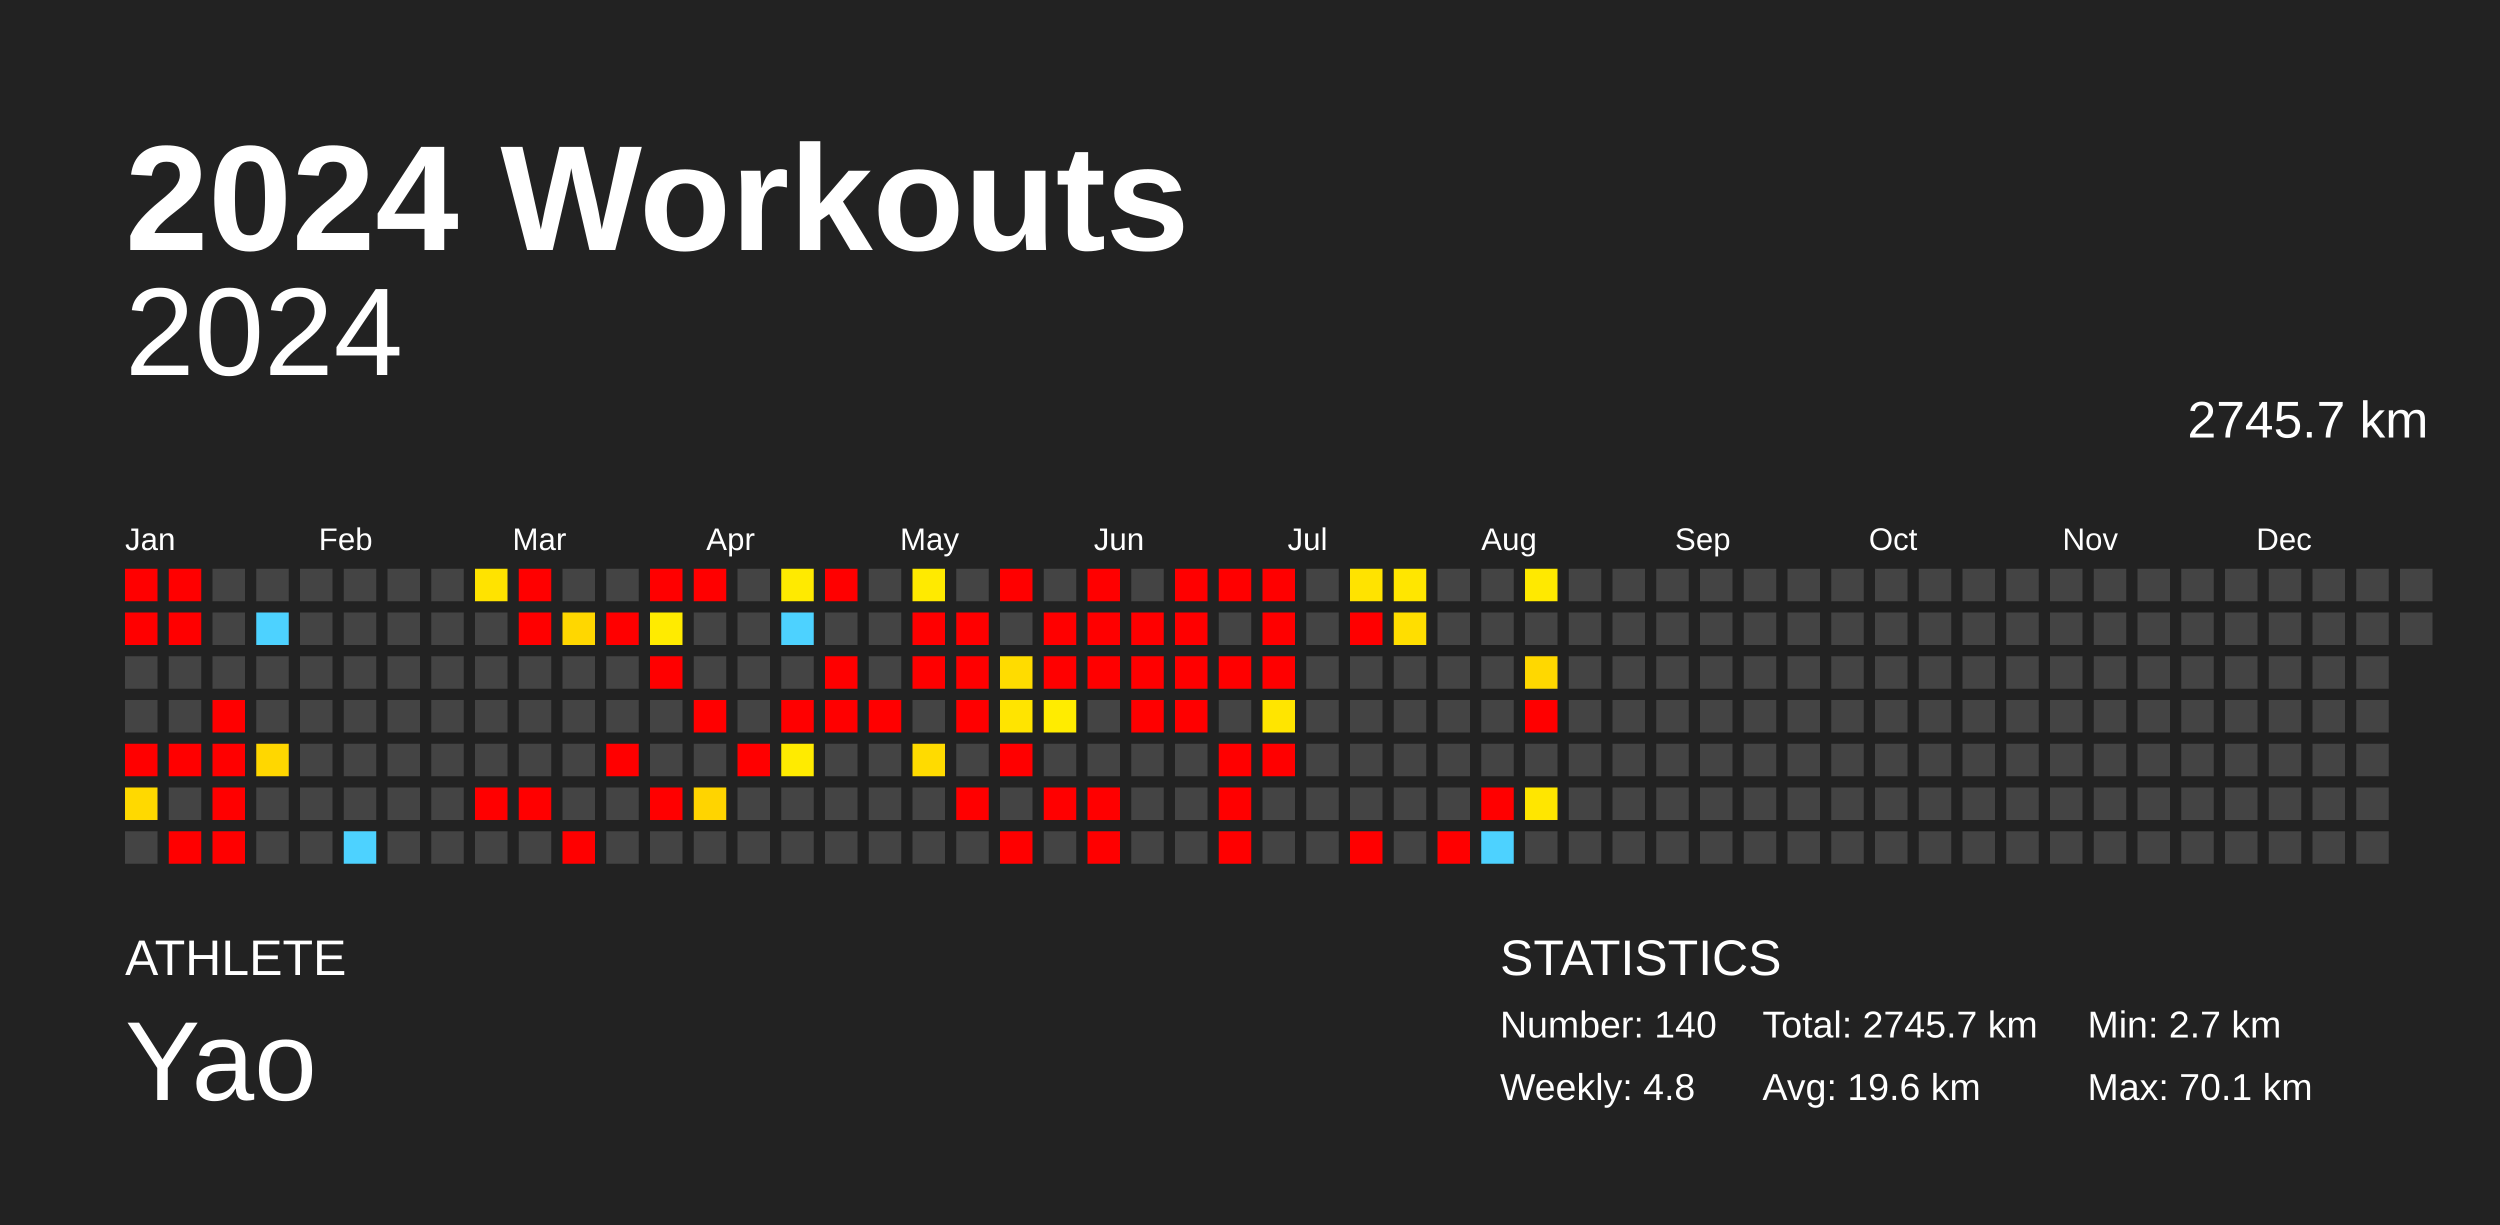
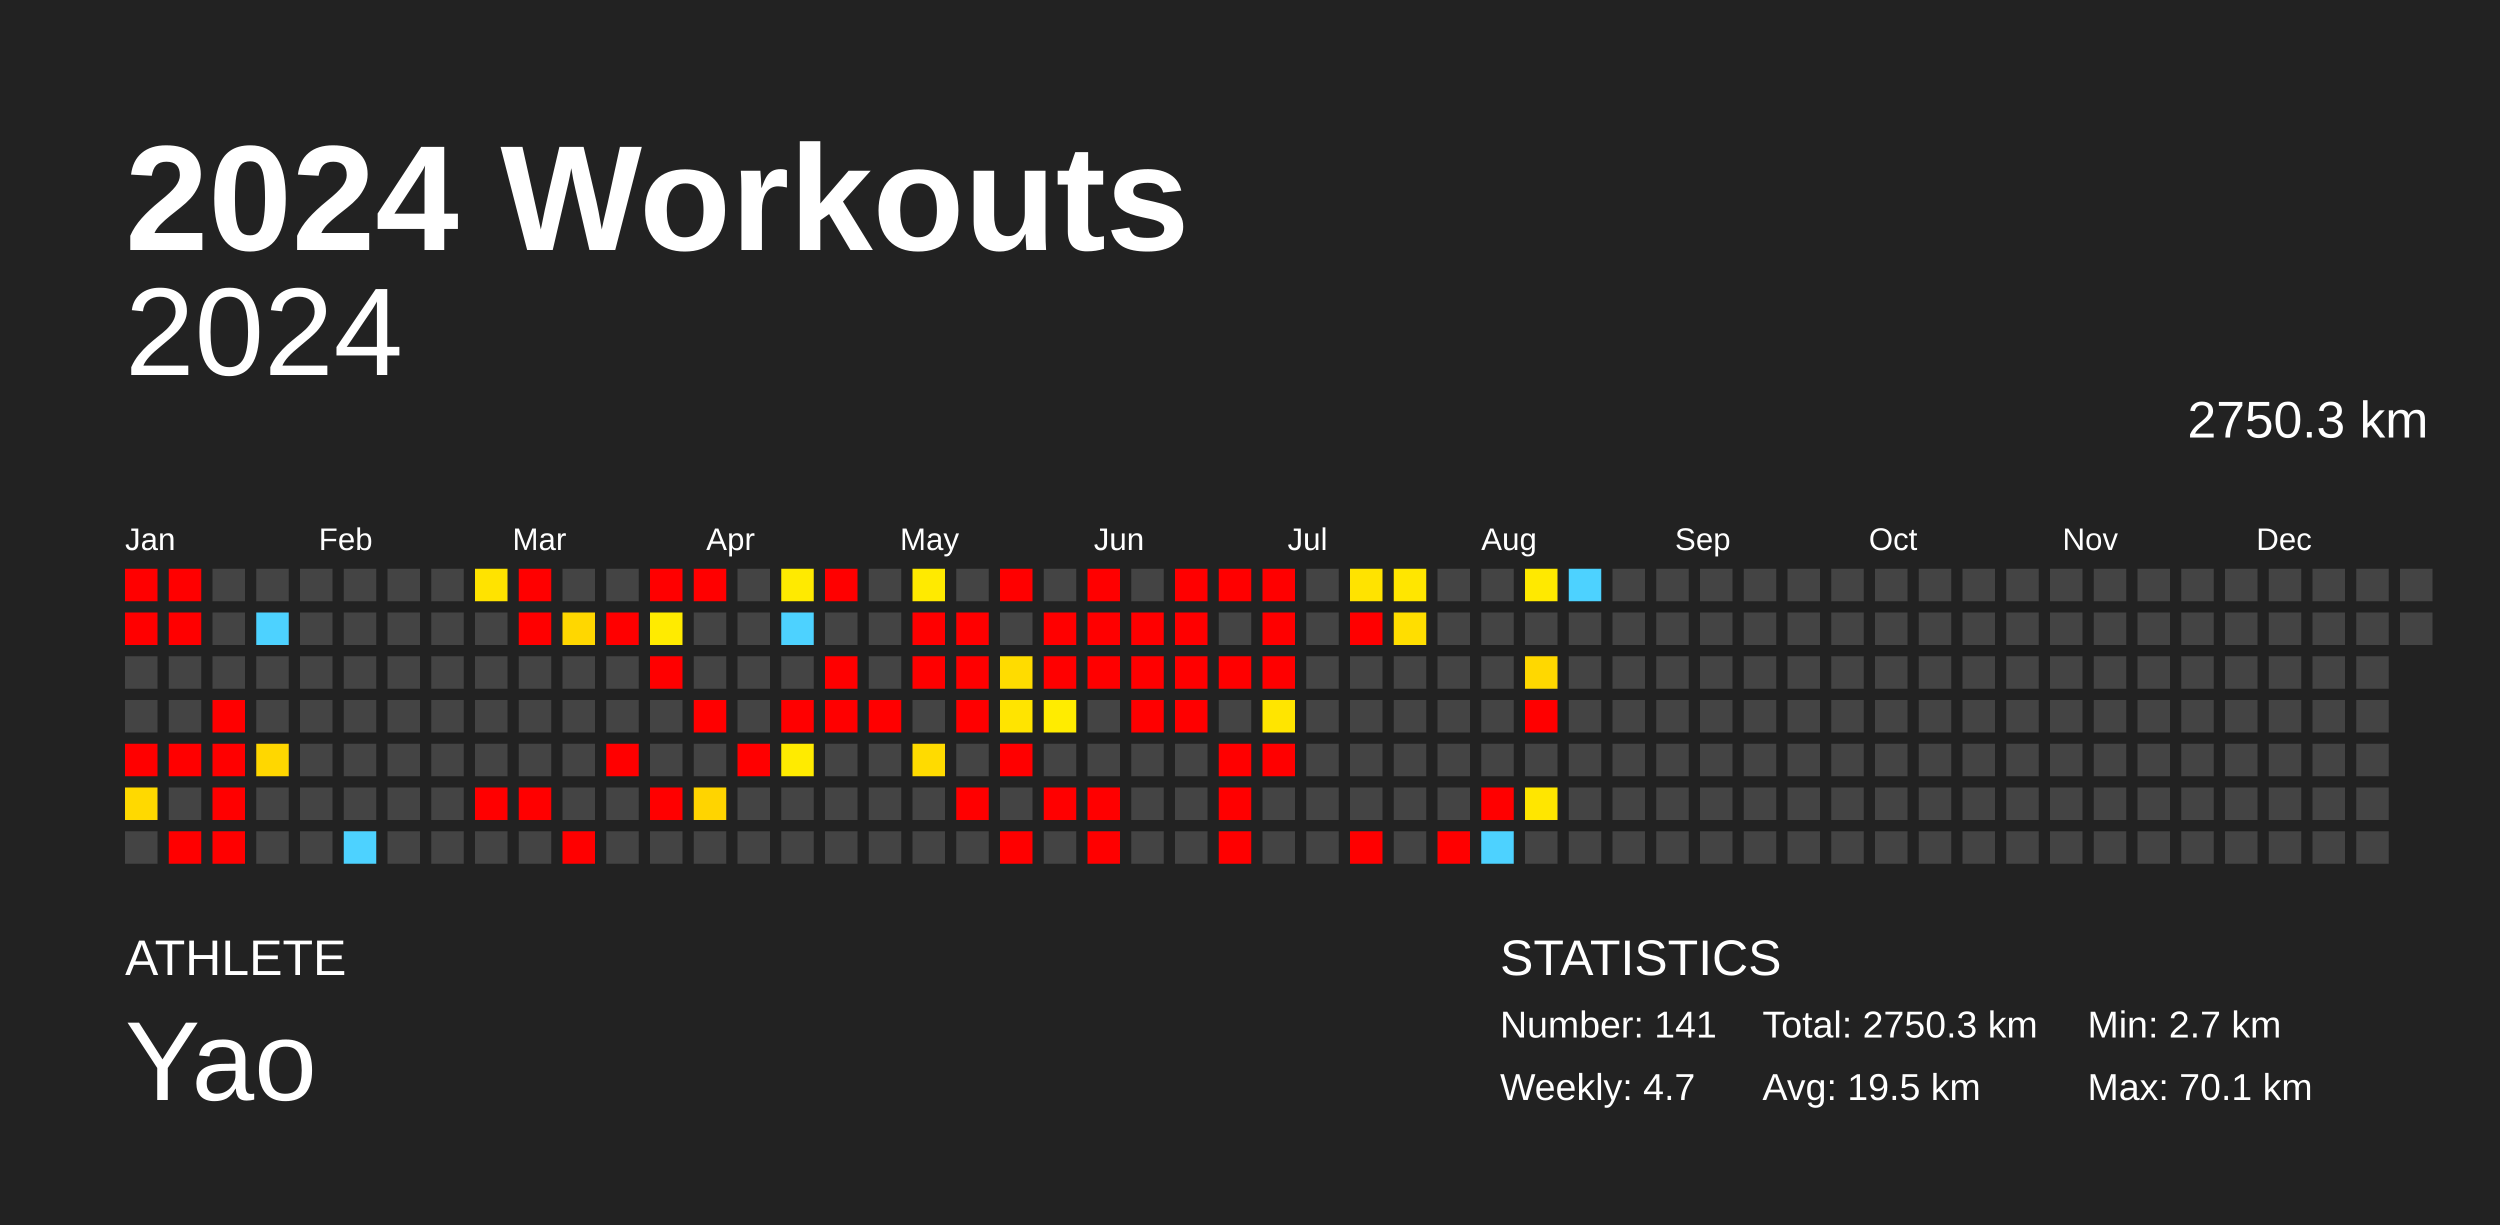
<svg xmlns="http://www.w3.org/2000/svg" baseProfile="full" height="98mm" version="1.1" viewBox="0,0,200,98" width="200mm">
  <defs />
  <rect fill="#222222" height="98" width="200" x="0" y="0" />
  <text fill="#FFFFFF" style="font-size:12px; font-family:Arial; font-weight:bold;" x="10" y="20">2024 Workouts</text>
  <text fill="#FFFFFF" style="font-size:4px; font-family:Arial" x="10" y="78">ATHLETE</text>
  <text fill="#FFFFFF" style="font-size:9px; font-family:Arial" x="10" y="88">Yao</text>
  <text fill="#FFFFFF" style="font-size:4px; font-family:Arial" x="120" y="78">STATISTICS</text>
-   <text fill="#FFFFFF" style="font-size:3px; font-family:Arial" x="120" y="83">Number: 140</text>
-   <text fill="#FFFFFF" style="font-size:3px; font-family:Arial" x="120" y="88">Weekly: 4.8</text>
-   <text fill="#FFFFFF" style="font-size:3px; font-family:Arial" x="141" y="83">Total: 2745.7 km</text>
-   <text fill="#FFFFFF" style="font-size:3px; font-family:Arial" x="141" y="88">Avg: 19.6 km</text>
+   <text fill="#FFFFFF" style="font-size:3px; font-family:Arial" x="120" y="83">Number: 141</text>
+   <text fill="#FFFFFF" style="font-size:3px; font-family:Arial" x="120" y="88">Weekly: 4.7</text>
+   <text fill="#FFFFFF" style="font-size:3px; font-family:Arial" x="141" y="83">Total: 2750.3 km</text>
+   <text fill="#FFFFFF" style="font-size:3px; font-family:Arial" x="141" y="88">Avg: 19.5 km</text>
  <text fill="#FFFFFF" style="font-size:3px; font-family:Arial" x="167" y="83">Min: 2.7 km</text>
  <text fill="#FFFFFF" style="font-size:3px; font-family:Arial" x="167" y="88">Max: 70.1 km</text>
  <text alignment-baseline="hanging" fill="#FFFFFF" style="font-size:10.0px; font-family:Arial;" x="10" y="30">2024</text>
-   <text alignment-baseline="hanging" fill="#FFFFFF" style="font-size:4.125px; font-family:Arial;" x="175" y="35">2745.7 km</text>
+   <text alignment-baseline="hanging" fill="#FFFFFF" style="font-size:4.125px; font-family:Arial;" x="175" y="35">2750.3 km</text>
  <text fill="#FFFFFF" style="font-size:2.5px; font-family:Arial" x="10.0" y="44">Jan</text>
  <text fill="#FFFFFF" style="font-size:2.5px; font-family:Arial" x="25.5" y="44">Feb</text>
  <text fill="#FFFFFF" style="font-size:2.5px; font-family:Arial" x="41.0" y="44">Mar</text>
  <text fill="#FFFFFF" style="font-size:2.5px; font-family:Arial" x="56.5" y="44">Apr</text>
  <text fill="#FFFFFF" style="font-size:2.5px; font-family:Arial" x="72.0" y="44">May</text>
  <text fill="#FFFFFF" style="font-size:2.5px; font-family:Arial" x="87.5" y="44">Jun</text>
  <text fill="#FFFFFF" style="font-size:2.5px; font-family:Arial" x="103.0" y="44">Jul</text>
  <text fill="#FFFFFF" style="font-size:2.5px; font-family:Arial" x="118.5" y="44">Aug</text>
  <text fill="#FFFFFF" style="font-size:2.5px; font-family:Arial" x="134.0" y="44">Sep</text>
  <text fill="#FFFFFF" style="font-size:2.5px; font-family:Arial" x="149.5" y="44">Oct</text>
  <text fill="#FFFFFF" style="font-size:2.5px; font-family:Arial" x="165.0" y="44">Nov</text>
  <text fill="#FFFFFF" style="font-size:2.5px; font-family:Arial" x="180.5" y="44">Dec</text>
  <rect fill="red" height="2.6" width="2.6" x="10.0" y="45.5" />
  <rect fill="red" height="2.6" width="2.6" x="10.0" y="49.0" />
  <rect fill="#444444" height="2.6" width="2.6" x="10.0" y="52.5" />
  <rect fill="#444444" height="2.6" width="2.6" x="10.0" y="56.0" />
  <rect fill="red" height="2.6" width="2.6" x="10.0" y="59.5" />
  <rect fill="#ffd900" height="2.6" width="2.6" x="10.0" y="63.0" />
  <rect fill="#444444" height="2.6" width="2.6" x="10.0" y="66.5" />
  <rect fill="red" height="2.6" width="2.6" x="13.5" y="45.5" />
  <rect fill="red" height="2.6" width="2.6" x="13.5" y="49.0" />
  <rect fill="#444444" height="2.6" width="2.6" x="13.5" y="52.5" />
  <rect fill="#444444" height="2.6" width="2.6" x="13.5" y="56.0" />
  <rect fill="red" height="2.6" width="2.6" x="13.5" y="59.5" />
  <rect fill="#444444" height="2.6" width="2.6" x="13.5" y="63.0" />
  <rect fill="red" height="2.6" width="2.6" x="13.5" y="66.5" />
  <rect fill="#444444" height="2.6" width="2.6" x="17.0" y="45.5" />
  <rect fill="#444444" height="2.6" width="2.6" x="17.0" y="49.0" />
  <rect fill="#444444" height="2.6" width="2.6" x="17.0" y="52.5" />
  <rect fill="red" height="2.6" width="2.6" x="17.0" y="56.0" />
  <rect fill="red" height="2.6" width="2.6" x="17.0" y="59.5" />
  <rect fill="red" height="2.6" width="2.6" x="17.0" y="63.0" />
  <rect fill="red" height="2.6" width="2.6" x="17.0" y="66.5" />
  <rect fill="#444444" height="2.6" width="2.6" x="20.5" y="45.5" />
  <rect fill="#4dd2ff" height="2.6" width="2.6" x="20.5" y="49.0" />
  <rect fill="#444444" height="2.6" width="2.6" x="20.5" y="52.5" />
  <rect fill="#444444" height="2.6" width="2.6" x="20.5" y="56.0" />
  <rect fill="#ffd700" height="2.6" width="2.6" x="20.5" y="59.5" />
  <rect fill="#444444" height="2.6" width="2.6" x="20.5" y="63.0" />
  <rect fill="#444444" height="2.6" width="2.6" x="20.5" y="66.5" />
  <rect fill="#444444" height="2.6" width="2.6" x="24.0" y="45.5" />
  <rect fill="#444444" height="2.6" width="2.6" x="24.0" y="49.0" />
  <rect fill="#444444" height="2.6" width="2.6" x="24.0" y="52.5" />
  <rect fill="#444444" height="2.6" width="2.6" x="24.0" y="56.0" />
  <rect fill="#444444" height="2.6" width="2.6" x="24.0" y="59.5" />
  <rect fill="#444444" height="2.6" width="2.6" x="24.0" y="63.0" />
  <rect fill="#444444" height="2.6" width="2.6" x="24.0" y="66.5" />
  <rect fill="#444444" height="2.6" width="2.6" x="27.5" y="45.5" />
  <rect fill="#444444" height="2.6" width="2.6" x="27.5" y="49.0" />
  <rect fill="#444444" height="2.6" width="2.6" x="27.5" y="52.5" />
  <rect fill="#444444" height="2.6" width="2.6" x="27.5" y="56.0" />
  <rect fill="#444444" height="2.6" width="2.6" x="27.5" y="59.5" />
  <rect fill="#444444" height="2.6" width="2.6" x="27.5" y="63.0" />
  <rect fill="#4dd2ff" height="2.6" width="2.6" x="27.5" y="66.5" />
  <rect fill="#444444" height="2.6" width="2.6" x="31.0" y="45.5" />
  <rect fill="#444444" height="2.6" width="2.6" x="31.0" y="49.0" />
  <rect fill="#444444" height="2.6" width="2.6" x="31.0" y="52.5" />
  <rect fill="#444444" height="2.6" width="2.6" x="31.0" y="56.0" />
  <rect fill="#444444" height="2.6" width="2.6" x="31.0" y="59.5" />
  <rect fill="#444444" height="2.6" width="2.6" x="31.0" y="63.0" />
  <rect fill="#444444" height="2.6" width="2.6" x="31.0" y="66.5" />
  <rect fill="#444444" height="2.6" width="2.6" x="34.5" y="45.5" />
  <rect fill="#444444" height="2.6" width="2.6" x="34.5" y="49.0" />
  <rect fill="#444444" height="2.6" width="2.6" x="34.5" y="52.5" />
  <rect fill="#444444" height="2.6" width="2.6" x="34.5" y="56.0" />
  <rect fill="#444444" height="2.6" width="2.6" x="34.5" y="59.5" />
  <rect fill="#444444" height="2.6" width="2.6" x="34.5" y="63.0" />
  <rect fill="#444444" height="2.6" width="2.6" x="34.5" y="66.5" />
  <rect fill="#ffe300" height="2.6" width="2.6" x="38.0" y="45.5" />
  <rect fill="#444444" height="2.6" width="2.6" x="38.0" y="49.0" />
  <rect fill="#444444" height="2.6" width="2.6" x="38.0" y="52.5" />
  <rect fill="#444444" height="2.6" width="2.6" x="38.0" y="56.0" />
  <rect fill="#444444" height="2.6" width="2.6" x="38.0" y="59.5" />
  <rect fill="red" height="2.6" width="2.6" x="38.0" y="63.0" />
  <rect fill="#444444" height="2.6" width="2.6" x="38.0" y="66.5" />
  <rect fill="red" height="2.6" width="2.6" x="41.5" y="45.5" />
  <rect fill="red" height="2.6" width="2.6" x="41.5" y="49.0" />
  <rect fill="#444444" height="2.6" width="2.6" x="41.5" y="52.5" />
  <rect fill="#444444" height="2.6" width="2.6" x="41.5" y="56.0" />
  <rect fill="#444444" height="2.6" width="2.6" x="41.5" y="59.5" />
  <rect fill="red" height="2.6" width="2.6" x="41.5" y="63.0" />
  <rect fill="#444444" height="2.6" width="2.6" x="41.5" y="66.5" />
  <rect fill="#444444" height="2.6" width="2.6" x="45.0" y="45.5" />
  <rect fill="#ffd700" height="2.6" width="2.6" x="45.0" y="49.0" />
  <rect fill="#444444" height="2.6" width="2.6" x="45.0" y="52.5" />
  <rect fill="#444444" height="2.6" width="2.6" x="45.0" y="56.0" />
  <rect fill="#444444" height="2.6" width="2.6" x="45.0" y="59.5" />
  <rect fill="#444444" height="2.6" width="2.6" x="45.0" y="63.0" />
  <rect fill="red" height="2.6" width="2.6" x="45.0" y="66.5" />
  <rect fill="#444444" height="2.6" width="2.6" x="48.5" y="45.5" />
  <rect fill="red" height="2.6" width="2.6" x="48.5" y="49.0" />
  <rect fill="#444444" height="2.6" width="2.6" x="48.5" y="52.5" />
  <rect fill="#444444" height="2.6" width="2.6" x="48.5" y="56.0" />
  <rect fill="red" height="2.6" width="2.6" x="48.5" y="59.5" />
  <rect fill="#444444" height="2.6" width="2.6" x="48.5" y="63.0" />
  <rect fill="#444444" height="2.6" width="2.6" x="48.5" y="66.5" />
  <rect fill="red" height="2.6" width="2.6" x="52.0" y="45.5" />
  <rect fill="#ffeb00" height="2.6" width="2.6" x="52.0" y="49.0" />
  <rect fill="red" height="2.6" width="2.6" x="52.0" y="52.5" />
  <rect fill="#444444" height="2.6" width="2.6" x="52.0" y="56.0" />
  <rect fill="#444444" height="2.6" width="2.6" x="52.0" y="59.5" />
  <rect fill="red" height="2.6" width="2.6" x="52.0" y="63.0" />
  <rect fill="#444444" height="2.6" width="2.6" x="52.0" y="66.5" />
  <rect fill="red" height="2.6" width="2.6" x="55.5" y="45.5" />
  <rect fill="#444444" height="2.6" width="2.6" x="55.5" y="49.0" />
  <rect fill="#444444" height="2.6" width="2.6" x="55.5" y="52.5" />
  <rect fill="red" height="2.6" width="2.6" x="55.5" y="56.0" />
  <rect fill="#444444" height="2.6" width="2.6" x="55.5" y="59.5" />
  <rect fill="#ffd400" height="2.6" width="2.6" x="55.5" y="63.0" />
  <rect fill="#444444" height="2.6" width="2.6" x="55.5" y="66.5" />
  <rect fill="#444444" height="2.6" width="2.6" x="59.0" y="45.5" />
  <rect fill="#444444" height="2.6" width="2.6" x="59.0" y="49.0" />
  <rect fill="#444444" height="2.6" width="2.6" x="59.0" y="52.5" />
  <rect fill="#444444" height="2.6" width="2.6" x="59.0" y="56.0" />
  <rect fill="red" height="2.6" width="2.6" x="59.0" y="59.5" />
  <rect fill="#444444" height="2.6" width="2.6" x="59.0" y="63.0" />
  <rect fill="#444444" height="2.6" width="2.6" x="59.0" y="66.5" />
  <rect fill="#ffea00" height="2.6" width="2.6" x="62.5" y="45.5" />
  <rect fill="#4dd2ff" height="2.6" width="2.6" x="62.5" y="49.0" />
  <rect fill="#444444" height="2.6" width="2.6" x="62.5" y="52.5" />
  <rect fill="red" height="2.6" width="2.6" x="62.5" y="56.0" />
  <rect fill="#ffeb00" height="2.6" width="2.6" x="62.5" y="59.5" />
  <rect fill="#444444" height="2.6" width="2.6" x="62.5" y="63.0" />
  <rect fill="#444444" height="2.6" width="2.6" x="62.5" y="66.5" />
  <rect fill="red" height="2.6" width="2.6" x="66.0" y="45.5" />
  <rect fill="#444444" height="2.6" width="2.6" x="66.0" y="49.0" />
  <rect fill="red" height="2.6" width="2.6" x="66.0" y="52.5" />
  <rect fill="red" height="2.6" width="2.6" x="66.0" y="56.0" />
  <rect fill="#444444" height="2.6" width="2.6" x="66.0" y="59.5" />
  <rect fill="#444444" height="2.6" width="2.6" x="66.0" y="63.0" />
  <rect fill="#444444" height="2.6" width="2.6" x="66.0" y="66.5" />
  <rect fill="#444444" height="2.6" width="2.6" x="69.5" y="45.5" />
  <rect fill="#444444" height="2.6" width="2.6" x="69.5" y="49.0" />
  <rect fill="#444444" height="2.6" width="2.6" x="69.5" y="52.5" />
  <rect fill="red" height="2.6" width="2.6" x="69.5" y="56.0" />
  <rect fill="#444444" height="2.6" width="2.6" x="69.5" y="59.5" />
  <rect fill="#444444" height="2.6" width="2.6" x="69.5" y="63.0" />
  <rect fill="#444444" height="2.6" width="2.6" x="69.5" y="66.5" />
  <rect fill="#ffea00" height="2.6" width="2.6" x="73.0" y="45.5" />
  <rect fill="red" height="2.6" width="2.6" x="73.0" y="49.0" />
  <rect fill="red" height="2.6" width="2.6" x="73.0" y="52.5" />
  <rect fill="#444444" height="2.6" width="2.6" x="73.0" y="56.0" />
  <rect fill="#ffdb00" height="2.6" width="2.6" x="73.0" y="59.5" />
  <rect fill="#444444" height="2.6" width="2.6" x="73.0" y="63.0" />
  <rect fill="#444444" height="2.6" width="2.6" x="73.0" y="66.5" />
  <rect fill="#444444" height="2.6" width="2.6" x="76.5" y="45.5" />
  <rect fill="red" height="2.6" width="2.6" x="76.5" y="49.0" />
  <rect fill="red" height="2.6" width="2.6" x="76.5" y="52.5" />
  <rect fill="red" height="2.6" width="2.6" x="76.5" y="56.0" />
  <rect fill="#444444" height="2.6" width="2.6" x="76.5" y="59.5" />
  <rect fill="red" height="2.6" width="2.6" x="76.5" y="63.0" />
  <rect fill="#444444" height="2.6" width="2.6" x="76.5" y="66.5" />
  <rect fill="red" height="2.6" width="2.6" x="80.0" y="45.5" />
  <rect fill="#444444" height="2.6" width="2.6" x="80.0" y="49.0" />
  <rect fill="#ffdc00" height="2.6" width="2.6" x="80.0" y="52.5" />
  <rect fill="#ffe400" height="2.6" width="2.6" x="80.0" y="56.0" />
  <rect fill="red" height="2.6" width="2.6" x="80.0" y="59.5" />
  <rect fill="#444444" height="2.6" width="2.6" x="80.0" y="63.0" />
  <rect fill="red" height="2.6" width="2.6" x="80.0" y="66.5" />
  <rect fill="#444444" height="2.6" width="2.6" x="83.5" y="45.5" />
  <rect fill="red" height="2.6" width="2.6" x="83.5" y="49.0" />
  <rect fill="red" height="2.6" width="2.6" x="83.5" y="52.5" />
  <rect fill="#ffec00" height="2.6" width="2.6" x="83.5" y="56.0" />
  <rect fill="#444444" height="2.6" width="2.6" x="83.5" y="59.5" />
  <rect fill="red" height="2.6" width="2.6" x="83.5" y="63.0" />
  <rect fill="#444444" height="2.6" width="2.6" x="83.5" y="66.5" />
  <rect fill="red" height="2.6" width="2.6" x="87.0" y="45.5" />
  <rect fill="red" height="2.6" width="2.6" x="87.0" y="49.0" />
  <rect fill="red" height="2.6" width="2.6" x="87.0" y="52.5" />
  <rect fill="#444444" height="2.6" width="2.6" x="87.0" y="56.0" />
  <rect fill="#444444" height="2.6" width="2.6" x="87.0" y="59.5" />
  <rect fill="red" height="2.6" width="2.6" x="87.0" y="63.0" />
  <rect fill="red" height="2.6" width="2.6" x="87.0" y="66.5" />
  <rect fill="#444444" height="2.6" width="2.6" x="90.5" y="45.5" />
  <rect fill="red" height="2.6" width="2.6" x="90.5" y="49.0" />
  <rect fill="red" height="2.6" width="2.6" x="90.5" y="52.5" />
  <rect fill="red" height="2.6" width="2.6" x="90.5" y="56.0" />
  <rect fill="#444444" height="2.6" width="2.6" x="90.5" y="59.5" />
  <rect fill="#444444" height="2.6" width="2.6" x="90.5" y="63.0" />
  <rect fill="#444444" height="2.6" width="2.6" x="90.5" y="66.5" />
  <rect fill="red" height="2.6" width="2.6" x="94.0" y="45.5" />
  <rect fill="red" height="2.6" width="2.6" x="94.0" y="49.0" />
  <rect fill="red" height="2.6" width="2.6" x="94.0" y="52.5" />
  <rect fill="red" height="2.6" width="2.6" x="94.0" y="56.0" />
  <rect fill="#444444" height="2.6" width="2.6" x="94.0" y="59.5" />
  <rect fill="#444444" height="2.6" width="2.6" x="94.0" y="63.0" />
  <rect fill="#444444" height="2.6" width="2.6" x="94.0" y="66.5" />
  <rect fill="red" height="2.6" width="2.6" x="97.5" y="45.5" />
  <rect fill="#444444" height="2.6" width="2.6" x="97.5" y="49.0" />
  <rect fill="red" height="2.6" width="2.6" x="97.5" y="52.5" />
  <rect fill="#444444" height="2.6" width="2.6" x="97.5" y="56.0" />
  <rect fill="red" height="2.6" width="2.6" x="97.5" y="59.5" />
  <rect fill="red" height="2.6" width="2.6" x="97.5" y="63.0" />
  <rect fill="red" height="2.6" width="2.6" x="97.5" y="66.5" />
  <rect fill="red" height="2.6" width="2.6" x="101.0" y="45.5" />
  <rect fill="red" height="2.6" width="2.6" x="101.0" y="49.0" />
  <rect fill="red" height="2.6" width="2.6" x="101.0" y="52.5" />
  <rect fill="#ffe500" height="2.6" width="2.6" x="101.0" y="56.0" />
  <rect fill="red" height="2.6" width="2.6" x="101.0" y="59.5" />
  <rect fill="#444444" height="2.6" width="2.6" x="101.0" y="63.0" />
  <rect fill="#444444" height="2.6" width="2.6" x="101.0" y="66.5" />
  <rect fill="#444444" height="2.6" width="2.6" x="104.5" y="45.5" />
  <rect fill="#444444" height="2.6" width="2.6" x="104.5" y="49.0" />
  <rect fill="#444444" height="2.6" width="2.6" x="104.5" y="52.5" />
  <rect fill="#444444" height="2.6" width="2.6" x="104.5" y="56.0" />
  <rect fill="#444444" height="2.6" width="2.6" x="104.5" y="59.5" />
  <rect fill="#444444" height="2.6" width="2.6" x="104.5" y="63.0" />
  <rect fill="#444444" height="2.6" width="2.6" x="104.5" y="66.5" />
  <rect fill="#ffe300" height="2.6" width="2.6" x="108.0" y="45.5" />
  <rect fill="red" height="2.6" width="2.6" x="108.0" y="49.0" />
  <rect fill="#444444" height="2.6" width="2.6" x="108.0" y="52.5" />
  <rect fill="#444444" height="2.6" width="2.6" x="108.0" y="56.0" />
  <rect fill="#444444" height="2.6" width="2.6" x="108.0" y="59.5" />
  <rect fill="#444444" height="2.6" width="2.6" x="108.0" y="63.0" />
  <rect fill="red" height="2.6" width="2.6" x="108.0" y="66.5" />
  <rect fill="#ffe600" height="2.6" width="2.6" x="111.5" y="45.5" />
  <rect fill="#ffde00" height="2.6" width="2.6" x="111.5" y="49.0" />
  <rect fill="#444444" height="2.6" width="2.6" x="111.5" y="52.5" />
  <rect fill="#444444" height="2.6" width="2.6" x="111.5" y="56.0" />
  <rect fill="#444444" height="2.6" width="2.6" x="111.5" y="59.5" />
  <rect fill="#444444" height="2.6" width="2.6" x="111.5" y="63.0" />
  <rect fill="#444444" height="2.6" width="2.6" x="111.5" y="66.5" />
  <rect fill="#444444" height="2.6" width="2.6" x="115.0" y="45.5" />
  <rect fill="#444444" height="2.6" width="2.6" x="115.0" y="49.0" />
  <rect fill="#444444" height="2.6" width="2.6" x="115.0" y="52.5" />
  <rect fill="#444444" height="2.6" width="2.6" x="115.0" y="56.0" />
  <rect fill="#444444" height="2.6" width="2.6" x="115.0" y="59.5" />
  <rect fill="#444444" height="2.6" width="2.6" x="115.0" y="63.0" />
  <rect fill="red" height="2.6" width="2.6" x="115.0" y="66.5" />
  <rect fill="#444444" height="2.6" width="2.6" x="118.5" y="45.5" />
  <rect fill="#444444" height="2.6" width="2.6" x="118.5" y="49.0" />
  <rect fill="#444444" height="2.6" width="2.6" x="118.5" y="52.5" />
  <rect fill="#444444" height="2.6" width="2.6" x="118.5" y="56.0" />
  <rect fill="#444444" height="2.6" width="2.6" x="118.5" y="59.5" />
  <rect fill="red" height="2.6" width="2.6" x="118.5" y="63.0" />
  <rect fill="#4dd2ff" height="2.6" width="2.6" x="118.5" y="66.5" />
  <rect fill="#ffe900" height="2.6" width="2.6" x="122.0" y="45.5" />
  <rect fill="#444444" height="2.6" width="2.6" x="122.0" y="49.0" />
  <rect fill="#ffd800" height="2.6" width="2.6" x="122.0" y="52.5" />
  <rect fill="red" height="2.6" width="2.6" x="122.0" y="56.0" />
  <rect fill="#444444" height="2.6" width="2.6" x="122.0" y="59.5" />
  <rect fill="#ffe600" height="2.6" width="2.6" x="122.0" y="63.0" />
  <rect fill="#444444" height="2.6" width="2.6" x="122.0" y="66.5" />
-   <rect fill="#444444" height="2.6" width="2.6" x="125.5" y="45.5" />
+   <rect fill="#4dd2ff" height="2.6" width="2.6" x="125.5" y="45.5" />
  <rect fill="#444444" height="2.6" width="2.6" x="125.5" y="49.0" />
  <rect fill="#444444" height="2.6" width="2.6" x="125.5" y="52.5" />
  <rect fill="#444444" height="2.6" width="2.6" x="125.5" y="56.0" />
  <rect fill="#444444" height="2.6" width="2.6" x="125.5" y="59.5" />
  <rect fill="#444444" height="2.6" width="2.6" x="125.5" y="63.0" />
  <rect fill="#444444" height="2.6" width="2.6" x="125.5" y="66.5" />
  <rect fill="#444444" height="2.6" width="2.6" x="129.0" y="45.5" />
  <rect fill="#444444" height="2.6" width="2.6" x="129.0" y="49.0" />
  <rect fill="#444444" height="2.6" width="2.6" x="129.0" y="52.5" />
  <rect fill="#444444" height="2.6" width="2.6" x="129.0" y="56.0" />
  <rect fill="#444444" height="2.6" width="2.6" x="129.0" y="59.5" />
  <rect fill="#444444" height="2.6" width="2.6" x="129.0" y="63.0" />
  <rect fill="#444444" height="2.6" width="2.6" x="129.0" y="66.5" />
  <rect fill="#444444" height="2.6" width="2.6" x="132.5" y="45.5" />
  <rect fill="#444444" height="2.6" width="2.6" x="132.5" y="49.0" />
  <rect fill="#444444" height="2.6" width="2.6" x="132.5" y="52.5" />
  <rect fill="#444444" height="2.6" width="2.6" x="132.5" y="56.0" />
  <rect fill="#444444" height="2.6" width="2.6" x="132.5" y="59.5" />
  <rect fill="#444444" height="2.6" width="2.6" x="132.5" y="63.0" />
  <rect fill="#444444" height="2.6" width="2.6" x="132.5" y="66.5" />
  <rect fill="#444444" height="2.6" width="2.6" x="136.0" y="45.5" />
  <rect fill="#444444" height="2.6" width="2.6" x="136.0" y="49.0" />
  <rect fill="#444444" height="2.6" width="2.6" x="136.0" y="52.5" />
  <rect fill="#444444" height="2.6" width="2.6" x="136.0" y="56.0" />
  <rect fill="#444444" height="2.6" width="2.6" x="136.0" y="59.5" />
  <rect fill="#444444" height="2.6" width="2.6" x="136.0" y="63.0" />
  <rect fill="#444444" height="2.6" width="2.6" x="136.0" y="66.5" />
  <rect fill="#444444" height="2.6" width="2.6" x="139.5" y="45.5" />
  <rect fill="#444444" height="2.6" width="2.6" x="139.5" y="49.0" />
  <rect fill="#444444" height="2.6" width="2.6" x="139.5" y="52.5" />
  <rect fill="#444444" height="2.6" width="2.6" x="139.5" y="56.0" />
  <rect fill="#444444" height="2.6" width="2.6" x="139.5" y="59.5" />
  <rect fill="#444444" height="2.6" width="2.6" x="139.5" y="63.0" />
  <rect fill="#444444" height="2.6" width="2.6" x="139.5" y="66.5" />
  <rect fill="#444444" height="2.6" width="2.6" x="143.0" y="45.5" />
  <rect fill="#444444" height="2.6" width="2.6" x="143.0" y="49.0" />
  <rect fill="#444444" height="2.6" width="2.6" x="143.0" y="52.5" />
  <rect fill="#444444" height="2.6" width="2.6" x="143.0" y="56.0" />
  <rect fill="#444444" height="2.6" width="2.6" x="143.0" y="59.5" />
  <rect fill="#444444" height="2.6" width="2.6" x="143.0" y="63.0" />
  <rect fill="#444444" height="2.6" width="2.6" x="143.0" y="66.5" />
  <rect fill="#444444" height="2.6" width="2.6" x="146.5" y="45.5" />
  <rect fill="#444444" height="2.6" width="2.6" x="146.5" y="49.0" />
  <rect fill="#444444" height="2.6" width="2.6" x="146.5" y="52.5" />
  <rect fill="#444444" height="2.6" width="2.6" x="146.5" y="56.0" />
  <rect fill="#444444" height="2.6" width="2.6" x="146.5" y="59.5" />
  <rect fill="#444444" height="2.6" width="2.6" x="146.5" y="63.0" />
  <rect fill="#444444" height="2.6" width="2.6" x="146.5" y="66.5" />
  <rect fill="#444444" height="2.6" width="2.6" x="150.0" y="45.5" />
  <rect fill="#444444" height="2.6" width="2.6" x="150.0" y="49.0" />
  <rect fill="#444444" height="2.6" width="2.6" x="150.0" y="52.5" />
  <rect fill="#444444" height="2.6" width="2.6" x="150.0" y="56.0" />
  <rect fill="#444444" height="2.6" width="2.6" x="150.0" y="59.5" />
  <rect fill="#444444" height="2.6" width="2.6" x="150.0" y="63.0" />
  <rect fill="#444444" height="2.6" width="2.6" x="150.0" y="66.5" />
  <rect fill="#444444" height="2.6" width="2.6" x="153.5" y="45.5" />
  <rect fill="#444444" height="2.6" width="2.6" x="153.5" y="49.0" />
  <rect fill="#444444" height="2.6" width="2.6" x="153.5" y="52.5" />
  <rect fill="#444444" height="2.6" width="2.6" x="153.5" y="56.0" />
  <rect fill="#444444" height="2.6" width="2.6" x="153.5" y="59.5" />
  <rect fill="#444444" height="2.6" width="2.6" x="153.5" y="63.0" />
  <rect fill="#444444" height="2.6" width="2.6" x="153.5" y="66.5" />
  <rect fill="#444444" height="2.6" width="2.6" x="157.0" y="45.5" />
  <rect fill="#444444" height="2.6" width="2.6" x="157.0" y="49.0" />
  <rect fill="#444444" height="2.6" width="2.6" x="157.0" y="52.5" />
  <rect fill="#444444" height="2.6" width="2.6" x="157.0" y="56.0" />
  <rect fill="#444444" height="2.6" width="2.6" x="157.0" y="59.5" />
  <rect fill="#444444" height="2.6" width="2.6" x="157.0" y="63.0" />
  <rect fill="#444444" height="2.6" width="2.6" x="157.0" y="66.5" />
  <rect fill="#444444" height="2.6" width="2.6" x="160.5" y="45.5" />
  <rect fill="#444444" height="2.6" width="2.6" x="160.5" y="49.0" />
  <rect fill="#444444" height="2.6" width="2.6" x="160.5" y="52.5" />
  <rect fill="#444444" height="2.6" width="2.6" x="160.5" y="56.0" />
  <rect fill="#444444" height="2.6" width="2.6" x="160.5" y="59.5" />
  <rect fill="#444444" height="2.6" width="2.6" x="160.5" y="63.0" />
  <rect fill="#444444" height="2.6" width="2.6" x="160.5" y="66.5" />
  <rect fill="#444444" height="2.6" width="2.6" x="164.0" y="45.5" />
  <rect fill="#444444" height="2.6" width="2.6" x="164.0" y="49.0" />
  <rect fill="#444444" height="2.6" width="2.6" x="164.0" y="52.5" />
  <rect fill="#444444" height="2.6" width="2.6" x="164.0" y="56.0" />
  <rect fill="#444444" height="2.6" width="2.6" x="164.0" y="59.5" />
  <rect fill="#444444" height="2.6" width="2.6" x="164.0" y="63.0" />
  <rect fill="#444444" height="2.6" width="2.6" x="164.0" y="66.5" />
  <rect fill="#444444" height="2.6" width="2.6" x="167.5" y="45.5" />
  <rect fill="#444444" height="2.6" width="2.6" x="167.5" y="49.0" />
  <rect fill="#444444" height="2.6" width="2.6" x="167.5" y="52.5" />
  <rect fill="#444444" height="2.6" width="2.6" x="167.5" y="56.0" />
  <rect fill="#444444" height="2.6" width="2.6" x="167.5" y="59.5" />
  <rect fill="#444444" height="2.6" width="2.6" x="167.5" y="63.0" />
  <rect fill="#444444" height="2.6" width="2.6" x="167.5" y="66.5" />
  <rect fill="#444444" height="2.6" width="2.6" x="171.0" y="45.5" />
  <rect fill="#444444" height="2.6" width="2.6" x="171.0" y="49.0" />
  <rect fill="#444444" height="2.6" width="2.6" x="171.0" y="52.5" />
  <rect fill="#444444" height="2.6" width="2.6" x="171.0" y="56.0" />
  <rect fill="#444444" height="2.6" width="2.6" x="171.0" y="59.5" />
  <rect fill="#444444" height="2.6" width="2.6" x="171.0" y="63.0" />
  <rect fill="#444444" height="2.6" width="2.6" x="171.0" y="66.5" />
  <rect fill="#444444" height="2.6" width="2.6" x="174.5" y="45.5" />
  <rect fill="#444444" height="2.6" width="2.6" x="174.5" y="49.0" />
  <rect fill="#444444" height="2.6" width="2.6" x="174.5" y="52.5" />
  <rect fill="#444444" height="2.6" width="2.6" x="174.5" y="56.0" />
  <rect fill="#444444" height="2.6" width="2.6" x="174.5" y="59.5" />
  <rect fill="#444444" height="2.6" width="2.6" x="174.5" y="63.0" />
  <rect fill="#444444" height="2.6" width="2.6" x="174.5" y="66.5" />
  <rect fill="#444444" height="2.6" width="2.6" x="178.0" y="45.5" />
  <rect fill="#444444" height="2.6" width="2.6" x="178.0" y="49.0" />
  <rect fill="#444444" height="2.6" width="2.6" x="178.0" y="52.5" />
  <rect fill="#444444" height="2.6" width="2.6" x="178.0" y="56.0" />
  <rect fill="#444444" height="2.6" width="2.6" x="178.0" y="59.5" />
  <rect fill="#444444" height="2.6" width="2.6" x="178.0" y="63.0" />
  <rect fill="#444444" height="2.6" width="2.6" x="178.0" y="66.5" />
  <rect fill="#444444" height="2.6" width="2.6" x="181.5" y="45.5" />
  <rect fill="#444444" height="2.6" width="2.6" x="181.5" y="49.0" />
  <rect fill="#444444" height="2.6" width="2.6" x="181.5" y="52.5" />
  <rect fill="#444444" height="2.6" width="2.6" x="181.5" y="56.0" />
  <rect fill="#444444" height="2.6" width="2.6" x="181.5" y="59.5" />
  <rect fill="#444444" height="2.6" width="2.6" x="181.5" y="63.0" />
  <rect fill="#444444" height="2.6" width="2.6" x="181.5" y="66.5" />
  <rect fill="#444444" height="2.6" width="2.6" x="185.0" y="45.5" />
  <rect fill="#444444" height="2.6" width="2.6" x="185.0" y="49.0" />
  <rect fill="#444444" height="2.6" width="2.6" x="185.0" y="52.5" />
  <rect fill="#444444" height="2.6" width="2.6" x="185.0" y="56.0" />
  <rect fill="#444444" height="2.6" width="2.6" x="185.0" y="59.5" />
  <rect fill="#444444" height="2.6" width="2.6" x="185.0" y="63.0" />
  <rect fill="#444444" height="2.6" width="2.6" x="185.0" y="66.5" />
  <rect fill="#444444" height="2.6" width="2.6" x="188.5" y="45.5" />
  <rect fill="#444444" height="2.6" width="2.6" x="188.5" y="49.0" />
  <rect fill="#444444" height="2.6" width="2.6" x="188.5" y="52.5" />
  <rect fill="#444444" height="2.6" width="2.6" x="188.5" y="56.0" />
  <rect fill="#444444" height="2.6" width="2.6" x="188.5" y="59.5" />
  <rect fill="#444444" height="2.6" width="2.6" x="188.5" y="63.0" />
  <rect fill="#444444" height="2.6" width="2.6" x="188.5" y="66.5" />
  <rect fill="#444444" height="2.6" width="2.6" x="192.0" y="45.5" />
  <rect fill="#444444" height="2.6" width="2.6" x="192.0" y="49.0" />
</svg>
